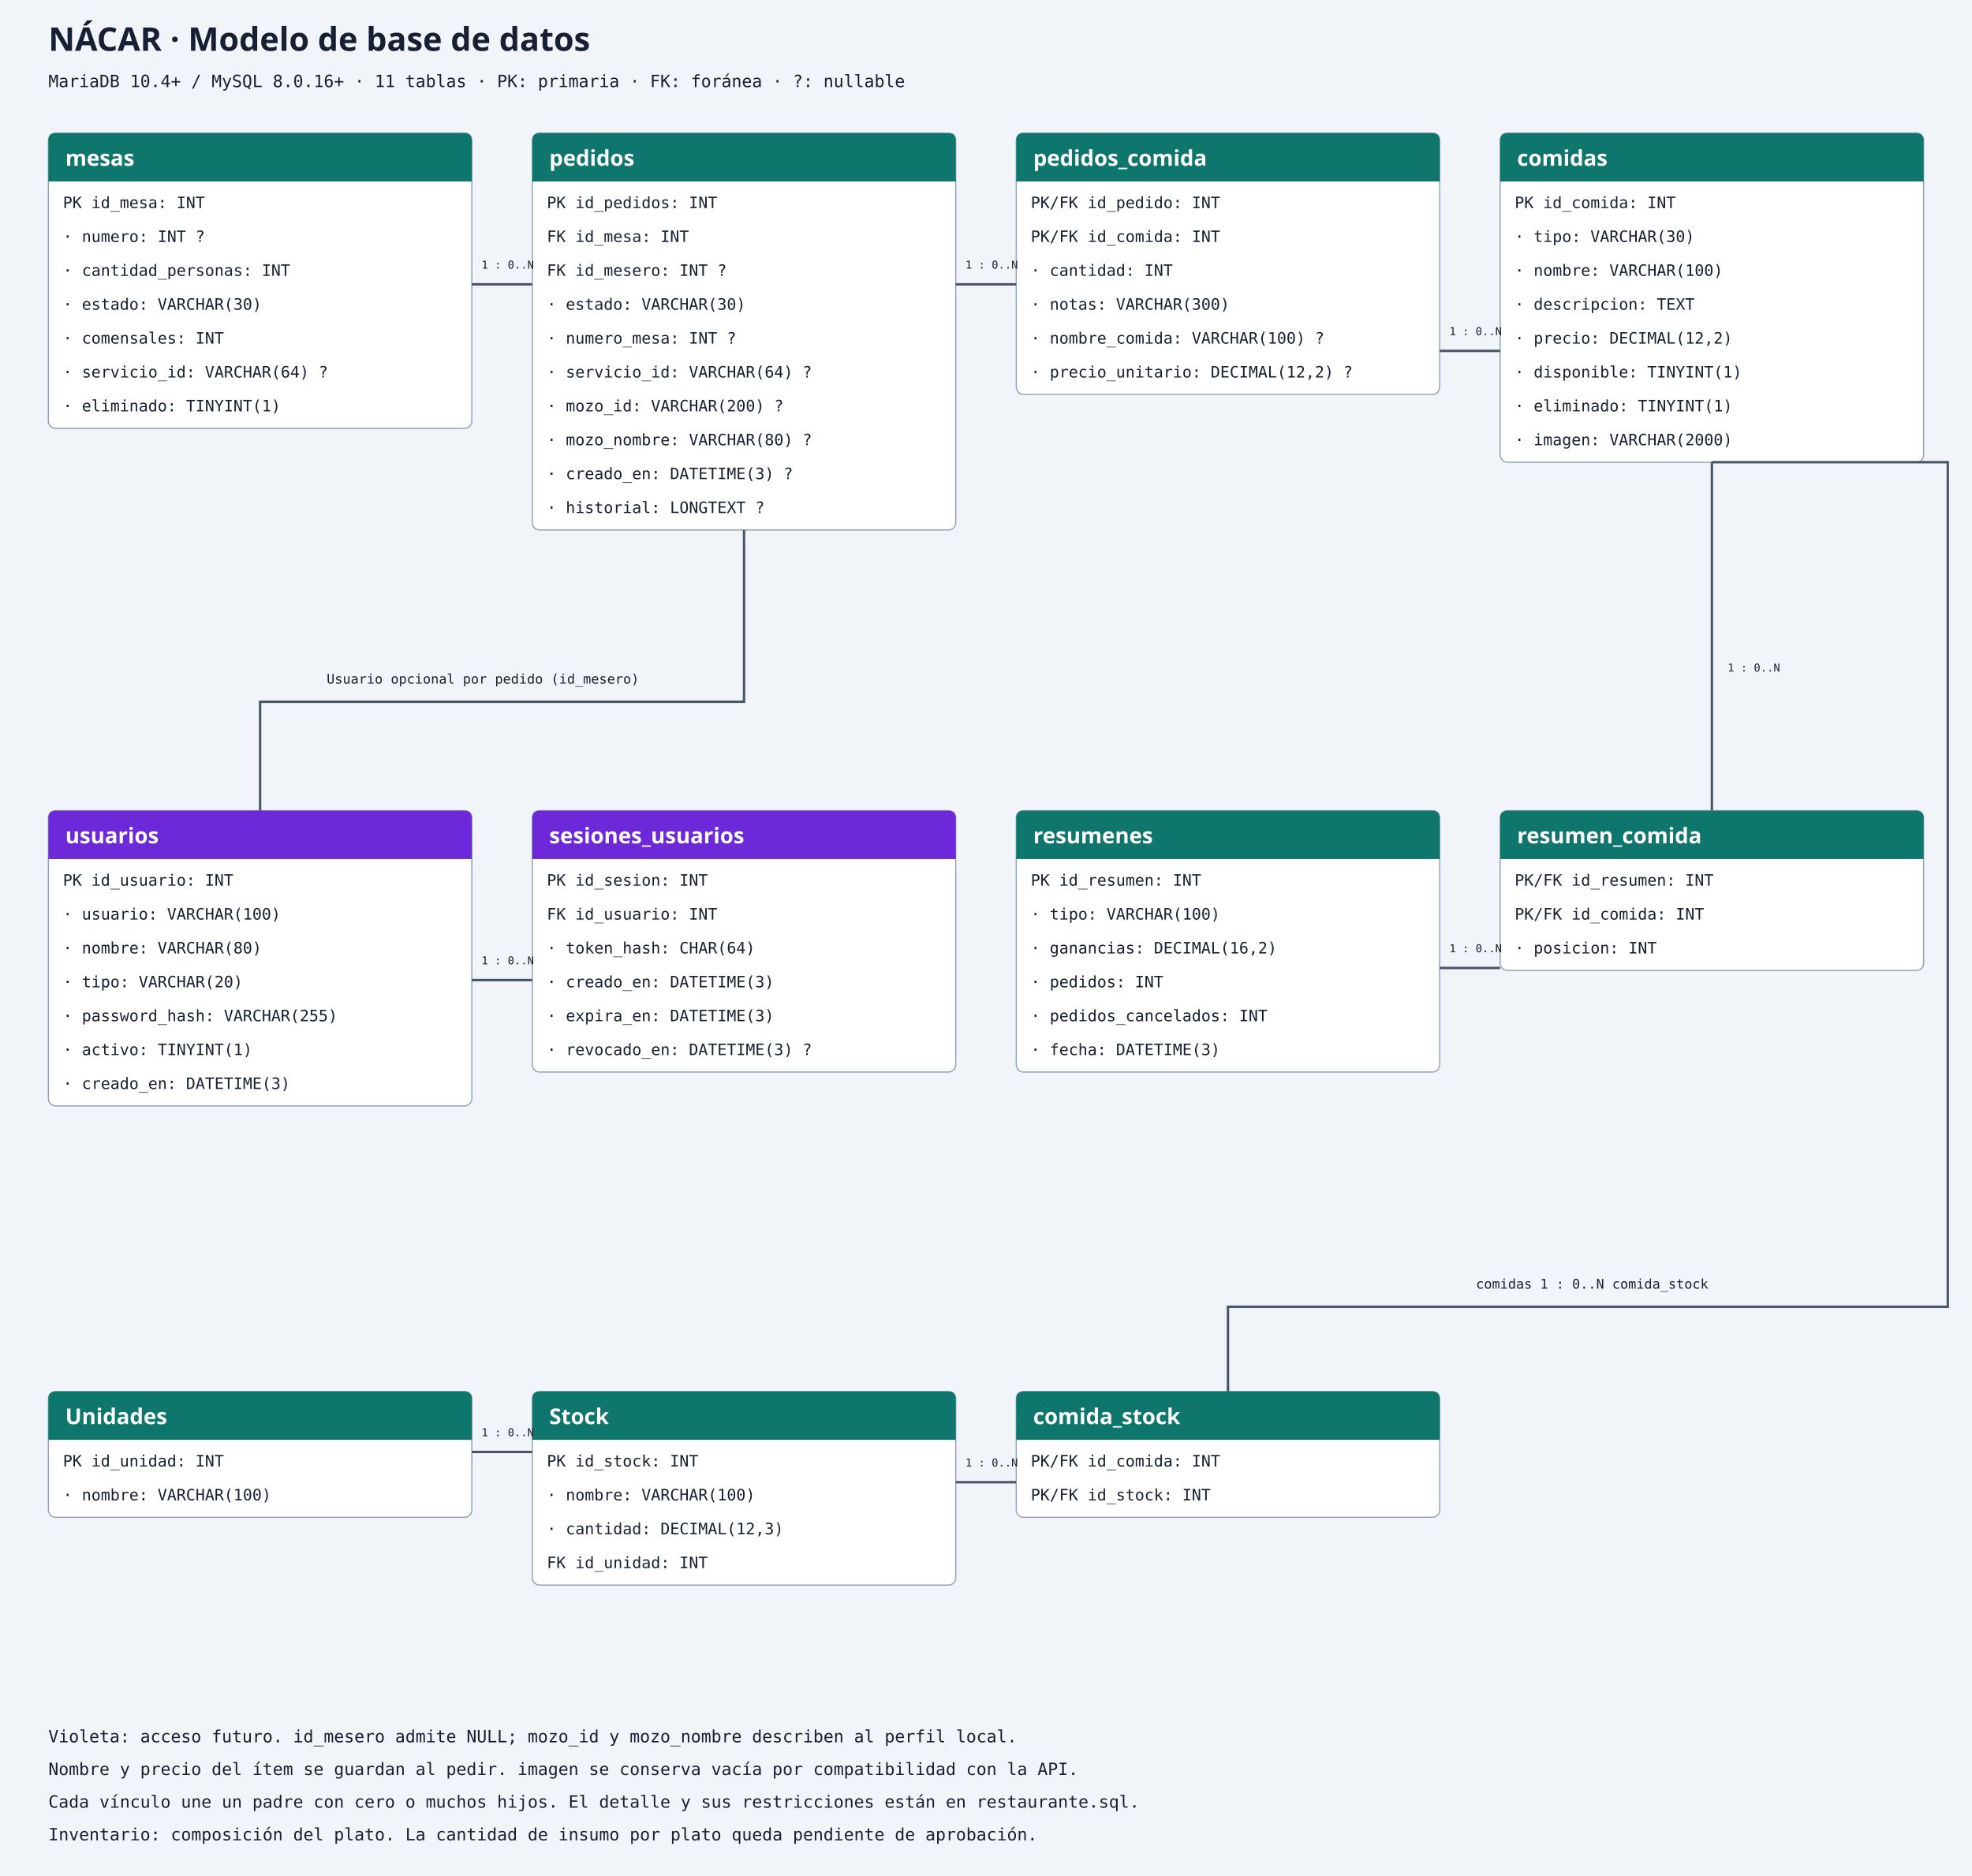
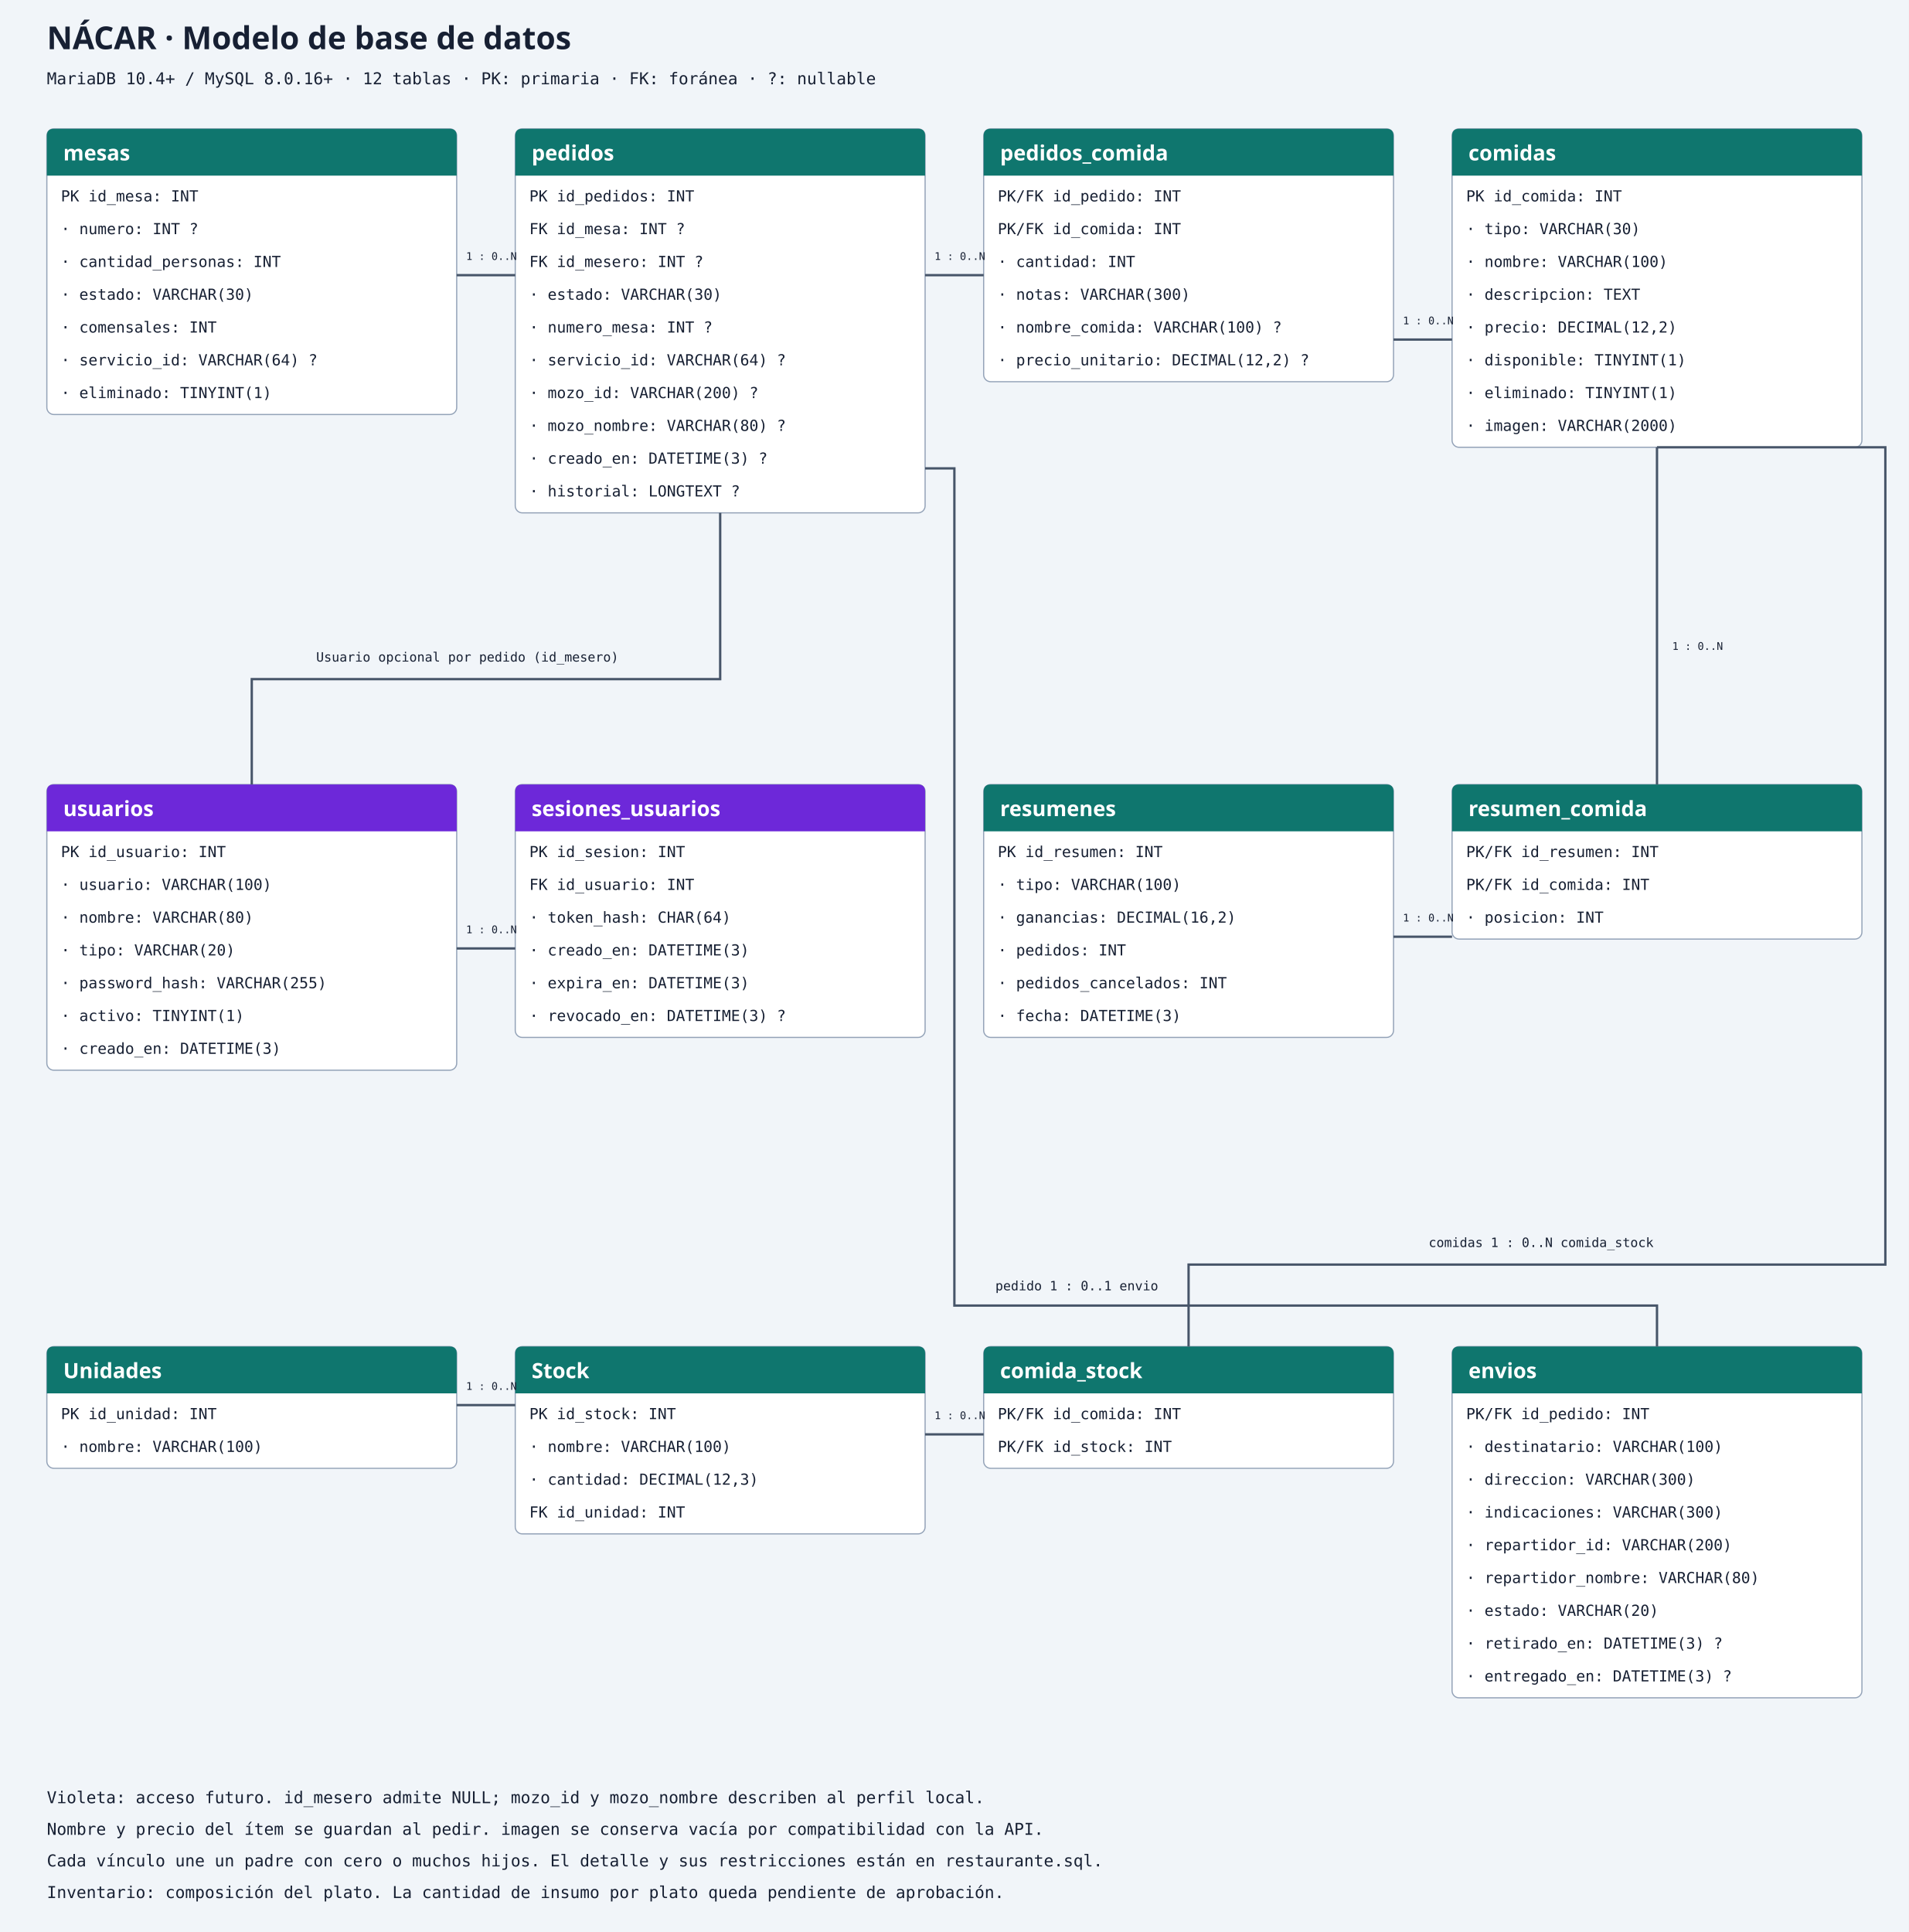
- <svg xmlns="http://www.w3.org/2000/svg" width="1630" height="1550" viewBox="0 0 1630 1550">
-   <rect width="1630" height="1550" fill="#f1f5f9" />
+ <svg xmlns="http://www.w3.org/2000/svg" width="1630" height="1650" viewBox="0 0 1630 1650">
+   <rect width="1630" height="1650" fill="#f1f5f9" />
  <style>text{font-family:Consolas,monospace;fill:#172033}.row{font-size:13px}.title{font-family:Segoe UI,sans-serif;font-weight:700}</style>
  <text class="title" x="40" y="42" font-size="27">NÁCAR · Modelo de base de datos</text>
-   <text x="40" y="72" font-size="14">MariaDB 10.4+ / MySQL 8.0.16+ · 11 tablas · PK: primaria · FK: foránea · ?: nullable</text>
+   <text x="40" y="72" font-size="14">MariaDB 10.4+ / MySQL 8.0.16+ · 12 tablas · PK: primaria · FK: foránea · ?: nullable</text>
  <rect x="40" y="670" width="350" height="244" rx="6" fill="white" stroke="#94a3b8" />
  <path d="M46,670 H384 Q390,670 390,676 V710 H40 V676 Q40,670 46,670" fill="#6d28d9" />
  <text class="title" x="54" y="697" font-size="18" style="fill:white">usuarios</text>
  <text class="row" x="52" y="732">PK    id_usuario: INT</text>
  <text class="row" x="52" y="760">·     usuario: VARCHAR(100)</text>
  <text class="row" x="52" y="788">·     nombre: VARCHAR(80)</text>
  <text class="row" x="52" y="816">·     tipo: VARCHAR(20)</text>
  <text class="row" x="52" y="844">·     password_hash: VARCHAR(255)</text>
  <text class="row" x="52" y="872">·     activo: TINYINT(1)</text>
  <text class="row" x="52" y="900">·     creado_en: DATETIME(3)</text>
  <rect x="440" y="670" width="350" height="216" rx="6" fill="white" stroke="#94a3b8" />
  <path d="M446,670 H784 Q790,670 790,676 V710 H440 V676 Q440,670 446,670" fill="#6d28d9" />
  <text class="title" x="454" y="697" font-size="18" style="fill:white">sesiones_usuarios</text>
  <text class="row" x="452" y="732">PK    id_sesion: INT</text>
  <text class="row" x="452" y="760">FK    id_usuario: INT</text>
  <text class="row" x="452" y="788">·     token_hash: CHAR(64)</text>
  <text class="row" x="452" y="816">·     creado_en: DATETIME(3)</text>
  <text class="row" x="452" y="844">·     expira_en: DATETIME(3)</text>
  <text class="row" x="452" y="872">·     revocado_en: DATETIME(3) ?</text>
  <rect x="40" y="110" width="350" height="244" rx="6" fill="white" stroke="#94a3b8" />
  <path d="M46,110 H384 Q390,110 390,116 V150 H40 V116 Q40,110 46,110" fill="#0f766e" />
  <text class="title" x="54" y="137" font-size="18" style="fill:white">mesas</text>
  <text class="row" x="52" y="172">PK    id_mesa: INT</text>
  <text class="row" x="52" y="200">·     numero: INT ?</text>
  <text class="row" x="52" y="228">·     cantidad_personas: INT</text>
  <text class="row" x="52" y="256">·     estado: VARCHAR(30)</text>
  <text class="row" x="52" y="284">·     comensales: INT</text>
  <text class="row" x="52" y="312">·     servicio_id: VARCHAR(64) ?</text>
  <text class="row" x="52" y="340">·     eliminado: TINYINT(1)</text>
  <rect x="1240" y="110" width="350" height="272" rx="6" fill="white" stroke="#94a3b8" />
  <path d="M1246,110 H1584 Q1590,110 1590,116 V150 H1240 V116 Q1240,110 1246,110" fill="#0f766e" />
  <text class="title" x="1254" y="137" font-size="18" style="fill:white">comidas</text>
  <text class="row" x="1252" y="172">PK    id_comida: INT</text>
  <text class="row" x="1252" y="200">·     tipo: VARCHAR(30)</text>
  <text class="row" x="1252" y="228">·     nombre: VARCHAR(100)</text>
  <text class="row" x="1252" y="256">·     descripcion: TEXT</text>
  <text class="row" x="1252" y="284">·     precio: DECIMAL(12,2)</text>
  <text class="row" x="1252" y="312">·     disponible: TINYINT(1)</text>
  <text class="row" x="1252" y="340">·     eliminado: TINYINT(1)</text>
  <text class="row" x="1252" y="368">·     imagen: VARCHAR(2000)</text>
  <rect x="440" y="110" width="350" height="328" rx="6" fill="white" stroke="#94a3b8" />
  <path d="M446,110 H784 Q790,110 790,116 V150 H440 V116 Q440,110 446,110" fill="#0f766e" />
  <text class="title" x="454" y="137" font-size="18" style="fill:white">pedidos</text>
  <text class="row" x="452" y="172">PK    id_pedidos: INT</text>
-   <text class="row" x="452" y="200">FK    id_mesa: INT</text>
+   <text class="row" x="452" y="200">FK    id_mesa: INT ?</text>
  <text class="row" x="452" y="228">FK    id_mesero: INT ?</text>
  <text class="row" x="452" y="256">·     estado: VARCHAR(30)</text>
  <text class="row" x="452" y="284">·     numero_mesa: INT ?</text>
  <text class="row" x="452" y="312">·     servicio_id: VARCHAR(64) ?</text>
  <text class="row" x="452" y="340">·     mozo_id: VARCHAR(200) ?</text>
  <text class="row" x="452" y="368">·     mozo_nombre: VARCHAR(80) ?</text>
  <text class="row" x="452" y="396">·     creado_en: DATETIME(3) ?</text>
  <text class="row" x="452" y="424">·     historial: LONGTEXT ?</text>
  <rect x="840" y="110" width="350" height="216" rx="6" fill="white" stroke="#94a3b8" />
  <path d="M846,110 H1184 Q1190,110 1190,116 V150 H840 V116 Q840,110 846,110" fill="#0f766e" />
  <text class="title" x="854" y="137" font-size="18" style="fill:white">pedidos_comida</text>
  <text class="row" x="852" y="172">PK/FK id_pedido: INT</text>
  <text class="row" x="852" y="200">PK/FK id_comida: INT</text>
  <text class="row" x="852" y="228">·     cantidad: INT</text>
  <text class="row" x="852" y="256">·     notas: VARCHAR(300)</text>
  <text class="row" x="852" y="284">·     nombre_comida: VARCHAR(100) ?</text>
  <text class="row" x="852" y="312">·     precio_unitario: DECIMAL(12,2) ?</text>
  <rect x="840" y="670" width="350" height="216" rx="6" fill="white" stroke="#94a3b8" />
  <path d="M846,670 H1184 Q1190,670 1190,676 V710 H840 V676 Q840,670 846,670" fill="#0f766e" />
  <text class="title" x="854" y="697" font-size="18" style="fill:white">resumenes</text>
  <text class="row" x="852" y="732">PK    id_resumen: INT</text>
  <text class="row" x="852" y="760">·     tipo: VARCHAR(100)</text>
  <text class="row" x="852" y="788">·     ganancias: DECIMAL(16,2)</text>
  <text class="row" x="852" y="816">·     pedidos: INT</text>
  <text class="row" x="852" y="844">·     pedidos_cancelados: INT</text>
  <text class="row" x="852" y="872">·     fecha: DATETIME(3)</text>
  <rect x="1240" y="670" width="350" height="132" rx="6" fill="white" stroke="#94a3b8" />
  <path d="M1246,670 H1584 Q1590,670 1590,676 V710 H1240 V676 Q1240,670 1246,670" fill="#0f766e" />
  <text class="title" x="1254" y="697" font-size="18" style="fill:white">resumen_comida</text>
  <text class="row" x="1252" y="732">PK/FK id_resumen: INT</text>
  <text class="row" x="1252" y="760">PK/FK id_comida: INT</text>
  <text class="row" x="1252" y="788">·     posicion: INT</text>
  <rect x="40" y="1150" width="350" height="104" rx="6" fill="white" stroke="#94a3b8" />
  <path d="M46,1150 H384 Q390,1150 390,1156 V1190 H40 V1156 Q40,1150 46,1150" fill="#0f766e" />
  <text class="title" x="54" y="1177" font-size="18" style="fill:white">Unidades</text>
  <text class="row" x="52" y="1212">PK    id_unidad: INT</text>
  <text class="row" x="52" y="1240">·     nombre: VARCHAR(100)</text>
  <rect x="440" y="1150" width="350" height="160" rx="6" fill="white" stroke="#94a3b8" />
  <path d="M446,1150 H784 Q790,1150 790,1156 V1190 H440 V1156 Q440,1150 446,1150" fill="#0f766e" />
  <text class="title" x="454" y="1177" font-size="18" style="fill:white">Stock</text>
  <text class="row" x="452" y="1212">PK    id_stock: INT</text>
  <text class="row" x="452" y="1240">·     nombre: VARCHAR(100)</text>
  <text class="row" x="452" y="1268">·     cantidad: DECIMAL(12,3)</text>
  <text class="row" x="452" y="1296">FK    id_unidad: INT</text>
  <rect x="840" y="1150" width="350" height="104" rx="6" fill="white" stroke="#94a3b8" />
  <path d="M846,1150 H1184 Q1190,1150 1190,1156 V1190 H840 V1156 Q840,1150 846,1150" fill="#0f766e" />
  <text class="title" x="854" y="1177" font-size="18" style="fill:white">comida_stock</text>
  <text class="row" x="852" y="1212">PK/FK id_comida: INT</text>
  <text class="row" x="852" y="1240">PK/FK id_stock: INT</text>
+   <rect x="1240" y="1150" width="350" height="300" rx="6" fill="white" stroke="#94a3b8" />
+   <path d="M1246,1150 H1584 Q1590,1150 1590,1156 V1190 H1240 V1156 Q1240,1150 1246,1150" fill="#0f766e" />
+   <text class="title" x="1254" y="1177" font-size="18" style="fill:white">envios</text>
+   <text class="row" x="1252" y="1212">PK/FK id_pedido: INT</text>
+   <text class="row" x="1252" y="1240">·     destinatario: VARCHAR(100)</text>
+   <text class="row" x="1252" y="1268">·     direccion: VARCHAR(300)</text>
+   <text class="row" x="1252" y="1296">·     indicaciones: VARCHAR(300)</text>
+   <text class="row" x="1252" y="1324">·     repartidor_id: VARCHAR(200)</text>
+   <text class="row" x="1252" y="1352">·     repartidor_nombre: VARCHAR(80)</text>
+   <text class="row" x="1252" y="1380">·     estado: VARCHAR(20)</text>
+   <text class="row" x="1252" y="1408">·     retirado_en: DATETIME(3) ?</text>
+   <text class="row" x="1252" y="1436">·     entregado_en: DATETIME(3) ?</text>
+   <polyline points="790,400 815,400 815,1115 1415,1115 1415,1150" fill="none" stroke="#475569" stroke-width="2" />
+   <text x="850" y="1102" font-size="11">pedido 1 : 0..1 envio</text>
  <polyline points="390,235 440,235" fill="none" stroke="#475569" stroke-width="2" />
  <text x="398" y="222" font-size="9">1 : 0..N</text>
  <polyline points="790,235 840,235" fill="none" stroke="#475569" stroke-width="2" />
  <text x="798" y="222" font-size="9">1 : 0..N</text>
  <polyline points="1240,290 1190,290" fill="none" stroke="#475569" stroke-width="2" />
  <text x="1198" y="277" font-size="9">1 : 0..N</text>
  <polyline points="390,810 440,810" fill="none" stroke="#475569" stroke-width="2" />
  <text x="398" y="797" font-size="9">1 : 0..N</text>
  <polyline points="215,670 215,580 615,580 615,438" fill="none" stroke="#475569" stroke-width="2" />
  <text x="270" y="565" font-size="11">Usuario opcional por pedido (id_mesero)</text>
  <polyline points="1190,800 1240,800" fill="none" stroke="#475569" stroke-width="2" />
  <text x="1198" y="787" font-size="9">1 : 0..N</text>
  <polyline points="1415,382 1415,670" fill="none" stroke="#475569" stroke-width="2" />
  <text x="1428" y="555" font-size="9">1 : 0..N</text>
  <polyline points="390,1200 440,1200" fill="none" stroke="#475569" stroke-width="2" />
  <text x="398" y="1187" font-size="9">1 : 0..N</text>
  <polyline points="790,1225 840,1225" fill="none" stroke="#475569" stroke-width="2" />
  <text x="798" y="1212" font-size="9">1 : 0..N</text>
  <polyline points="1415,382 1610,382 1610,1080 1015,1080 1015,1150" fill="none" stroke="#475569" stroke-width="2" />
  <text x="1220" y="1065" font-size="11">comidas 1 : 0..N comida_stock</text>
-   <text x="40" y="1440" font-size="14">Violeta: acceso futuro. id_mesero admite NULL; mozo_id y mozo_nombre describen al perfil local.</text>
-   <text x="40" y="1467" font-size="14">Nombre y precio del ítem se guardan al pedir. imagen se conserva vacía por compatibilidad con la API.</text>
-   <text x="40" y="1494" font-size="14">Cada vínculo une un padre con cero o muchos hijos. El detalle y sus restricciones están en restaurante.sql.</text>
-   <text x="40" y="1521" font-size="14">Inventario: composición del plato. La cantidad de insumo por plato queda pendiente de aprobación.</text>
+   <text x="40" y="1540" font-size="14">Violeta: acceso futuro. id_mesero admite NULL; mozo_id y mozo_nombre describen al perfil local.</text>
+   <text x="40" y="1567" font-size="14">Nombre y precio del ítem se guardan al pedir. imagen se conserva vacía por compatibilidad con la API.</text>
+   <text x="40" y="1594" font-size="14">Cada vínculo une un padre con cero o muchos hijos. El detalle y sus restricciones están en restaurante.sql.</text>
+   <text x="40" y="1621" font-size="14">Inventario: composición del plato. La cantidad de insumo por plato queda pendiente de aprobación.</text>
</svg>
